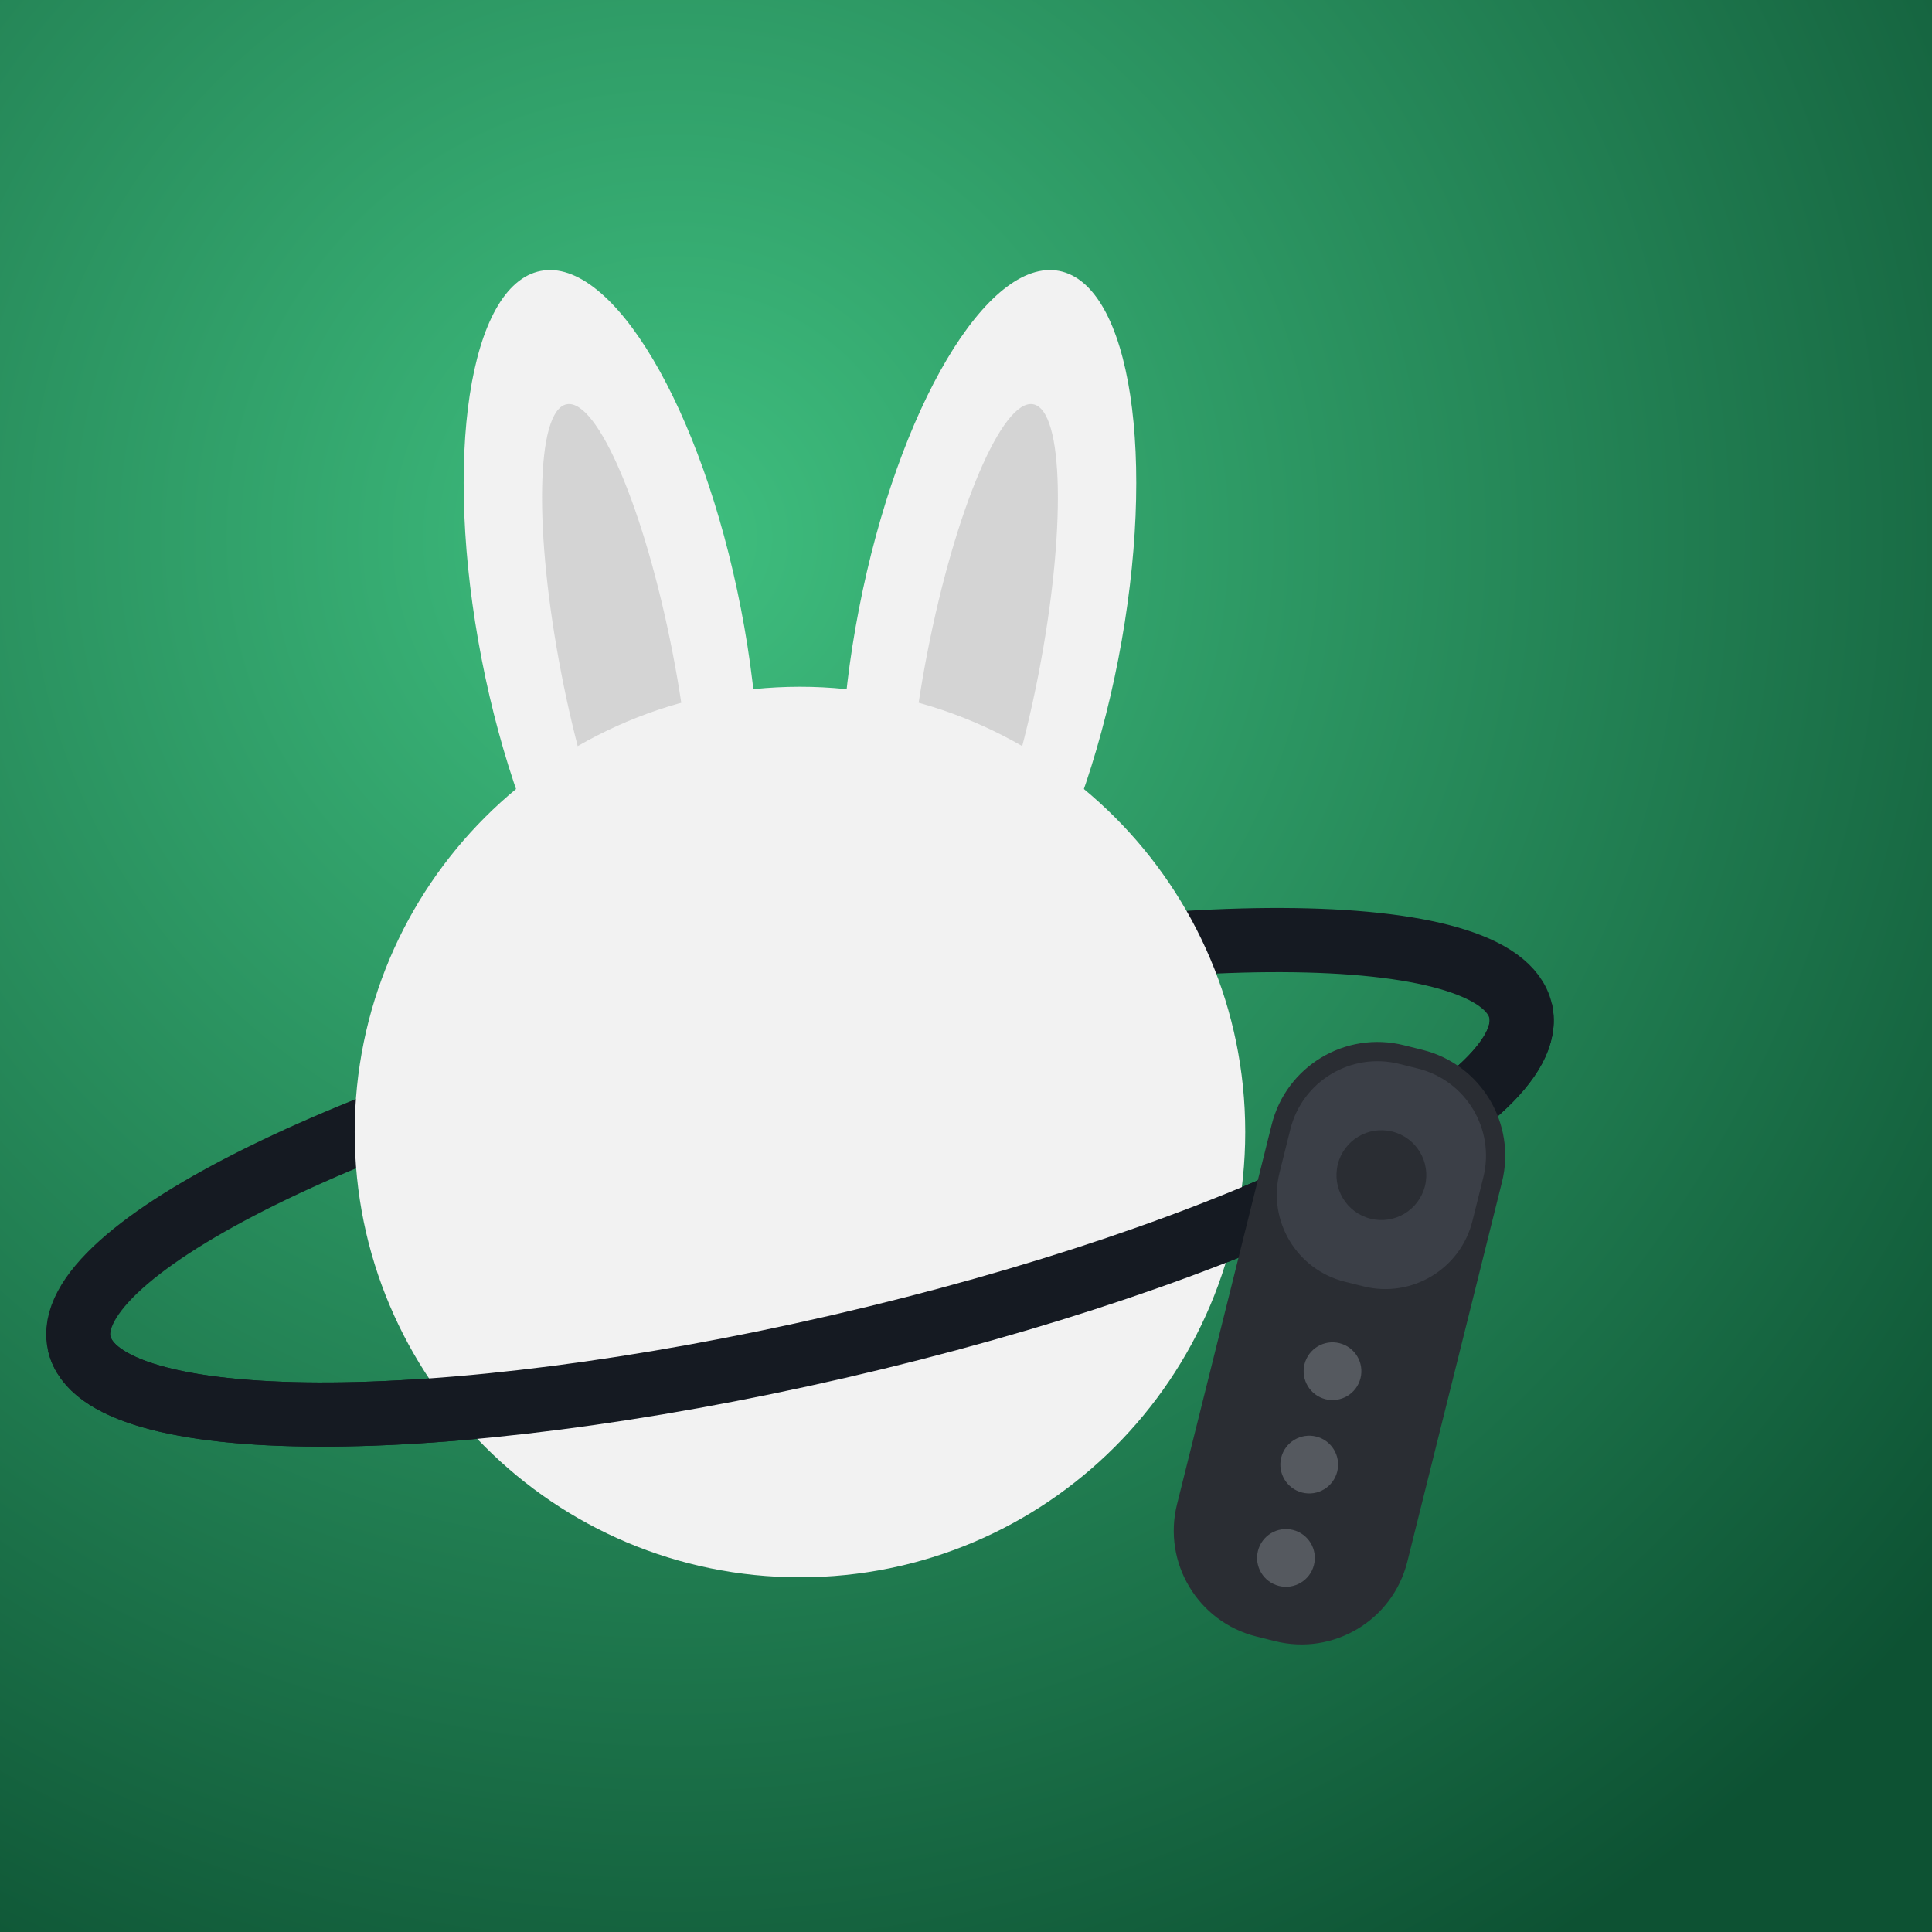
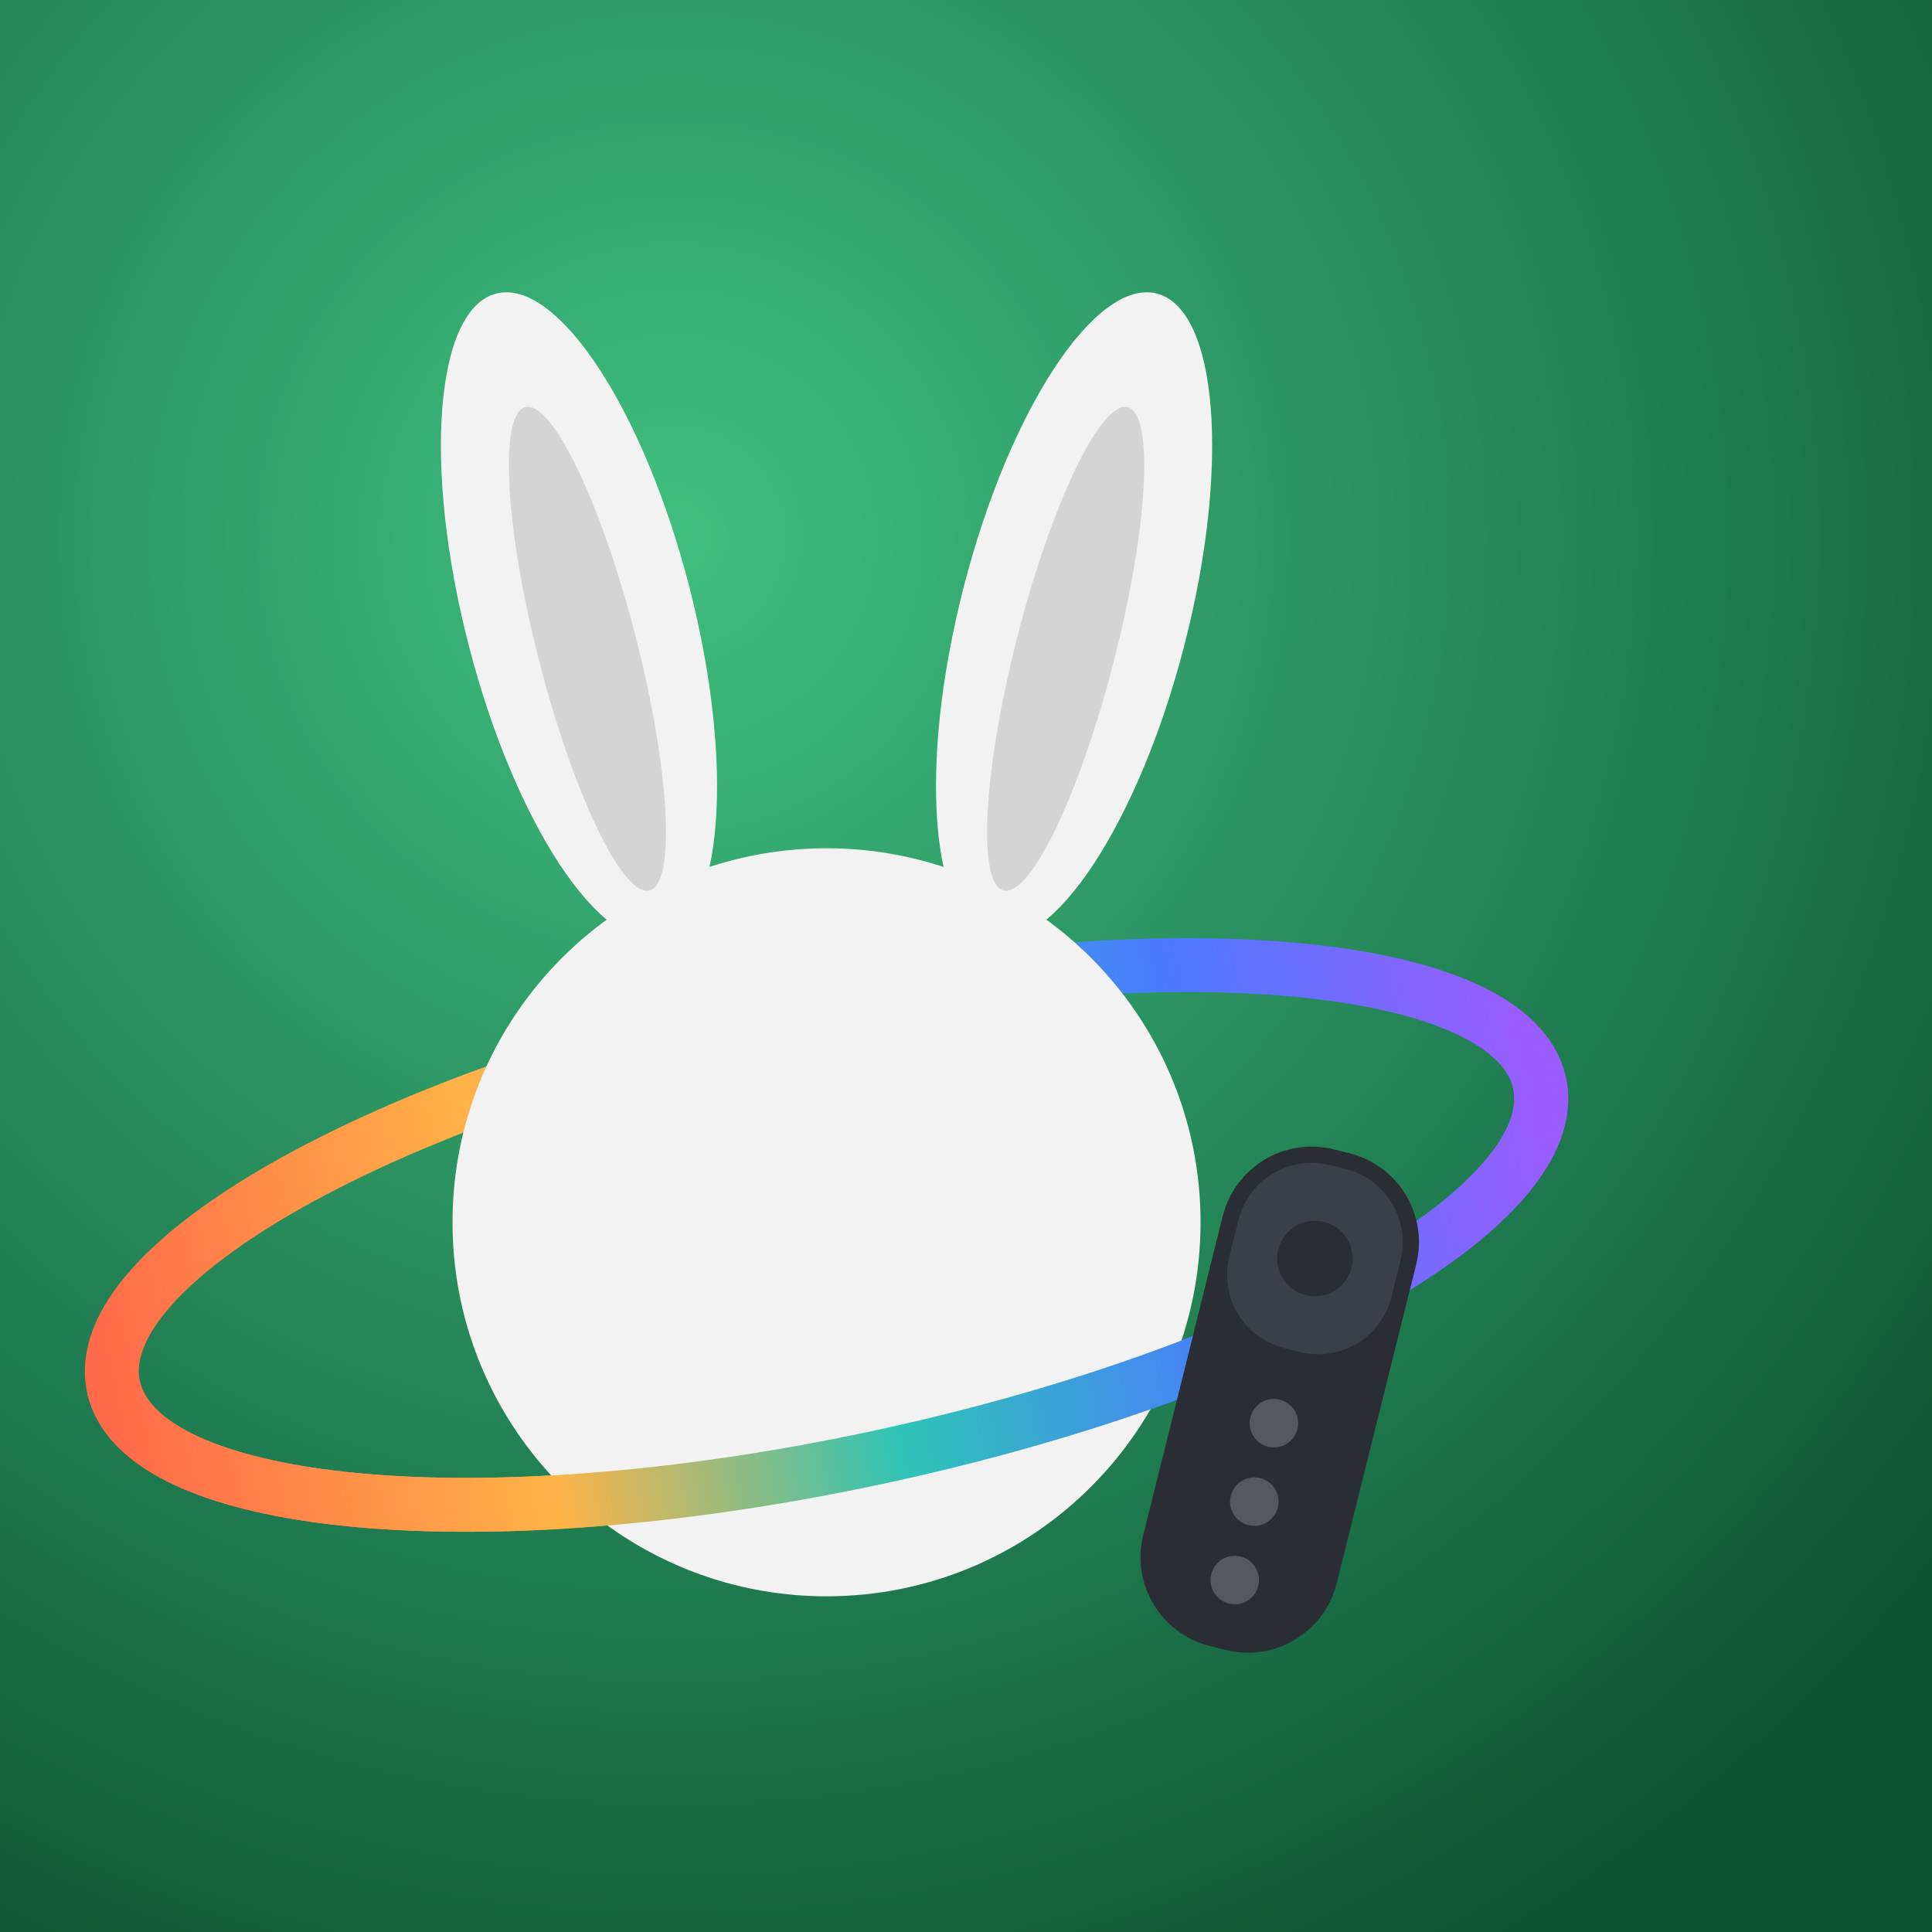
<svg xmlns="http://www.w3.org/2000/svg" viewBox="0 0 512 512" width="512" height="512">
  <defs>
    <radialGradient id="bg" cx="35%" cy="28%" r="85%">
      <stop offset="0" stop-color="#3fbf7f" />
      <stop offset="1" stop-color="#0d5233" />
    </radialGradient>
+     <linearGradient id="ring" gradientUnits="userSpaceOnUse" x1="26" y1="0" x2="486" y2="0">
+       <stop offset="0" stop-color="#ff6b4a" />
+       <stop offset="0.28" stop-color="#ffb347" />
+       <stop offset="0.52" stop-color="#2ec4b6" />
+       <stop offset="0.76" stop-color="#4a7bff" />
+       <stop offset="1" stop-color="#9b5cff" />
+     </linearGradient>
  </defs>
  <rect width="512" height="512" fill="url(#bg)" />
-   <g transform="translate(-44,0) translate(256 300) scale(1.0) translate(-256 -300)">
-     <g transform="rotate(-13 256 312)">
-       <ellipse cx="256" cy="312" rx="196" ry="46" fill="none" stroke="#151a22" stroke-width="17" />
-     </g>
-     <g transform="rotate(-11 206 168)">
-       <ellipse cx="206" cy="168" rx="35" ry="98" fill="#f2f2f2" />
-       <ellipse cx="206" cy="176" rx="15" ry="70" fill="#d4d4d4" />
-     </g>
-     <g transform="rotate(11 306 168)">
-       <ellipse cx="306" cy="168" rx="35" ry="98" fill="#f2f2f2" />
-       <ellipse cx="306" cy="176" rx="15" ry="70" fill="#d4d4d4" />
-     </g>
-     <circle cx="256" cy="300" r="118" fill="#f2f2f2" />
-     <g transform="rotate(-13 256 312)">
-       <clipPath id="front">
-         <rect x="0" y="312" width="512" height="300" />
-       </clipPath>
-       <g clip-path="url(#front)">
-         <ellipse cx="256" cy="312" rx="196" ry="46" fill="none" stroke="#151a22" stroke-width="17" />
+   <g transform="translate(256 250) scale(0.84) translate(-256 -212)">
+     <g transform="translate(-44,0) translate(256 300) scale(1.0) translate(-256 -300)">
+       <g transform="rotate(-12 256 304)">
+         <ellipse cx="256" cy="304" rx="230" ry="72" fill="none" stroke="url(#ring)" stroke-width="17" />
+       </g>
+       <g transform="rotate(-14.4 177.9 108.7)">
+         <ellipse cx="177.9" cy="108.7" rx="36" ry="105" fill="#f2f2f2" />
+         <ellipse cx="177.9" cy="119.4" rx="15.7" ry="78.7" fill="#d4d4d4" />
+       </g>
+       <g transform="rotate(14.4 334.1 108.7)">
+         <ellipse cx="334.1" cy="108.7" rx="36" ry="105" fill="#f2f2f2" />
+         <ellipse cx="334.1" cy="119.4" rx="15.7" ry="78.7" fill="#d4d4d4" />
+       </g>
+       <circle cx="256" cy="300" r="118" fill="#f2f2f2" />
+       <g transform="rotate(-12 256 304)">
+         <clipPath id="front">
+           <rect x="0" y="304" width="512" height="300" />
+         </clipPath>
+         <g clip-path="url(#front)">
+           <ellipse cx="256" cy="304" rx="230" ry="72" fill="none" stroke="url(#ring)" stroke-width="17" />
+         </g>
      </g>
    </g>
-   </g>
-   <g transform="translate(344 270) rotate(14) scale(0.85)">
-     <rect x="0" y="0" width="74" height="190" rx="34" fill="#2a2d33" />
-     <rect x="6" y="6" width="62" height="70" rx="28" fill="#3b3f47" />
-     <circle cx="37" cy="41" r="14" fill="#2a2d33" />
-     <circle cx="37" cy="104" r="9" fill="#55595f" />
-     <circle cx="37" cy="134" r="9" fill="#55595f" />
-     <circle cx="37" cy="164" r="9" fill="#55595f" />
+     <g transform="translate(344 270) rotate(14) scale(0.85)">
+       <rect x="0" y="0" width="74" height="190" rx="34" fill="#2a2d33" />
+       <rect x="6" y="6" width="62" height="70" rx="28" fill="#3b3f47" />
+       <circle cx="37" cy="41" r="14" fill="#2a2d33" />
+       <circle cx="37" cy="104" r="9" fill="#55595f" />
+       <circle cx="37" cy="134" r="9" fill="#55595f" />
+       <circle cx="37" cy="164" r="9" fill="#55595f" />
+     </g>
  </g>
</svg>
